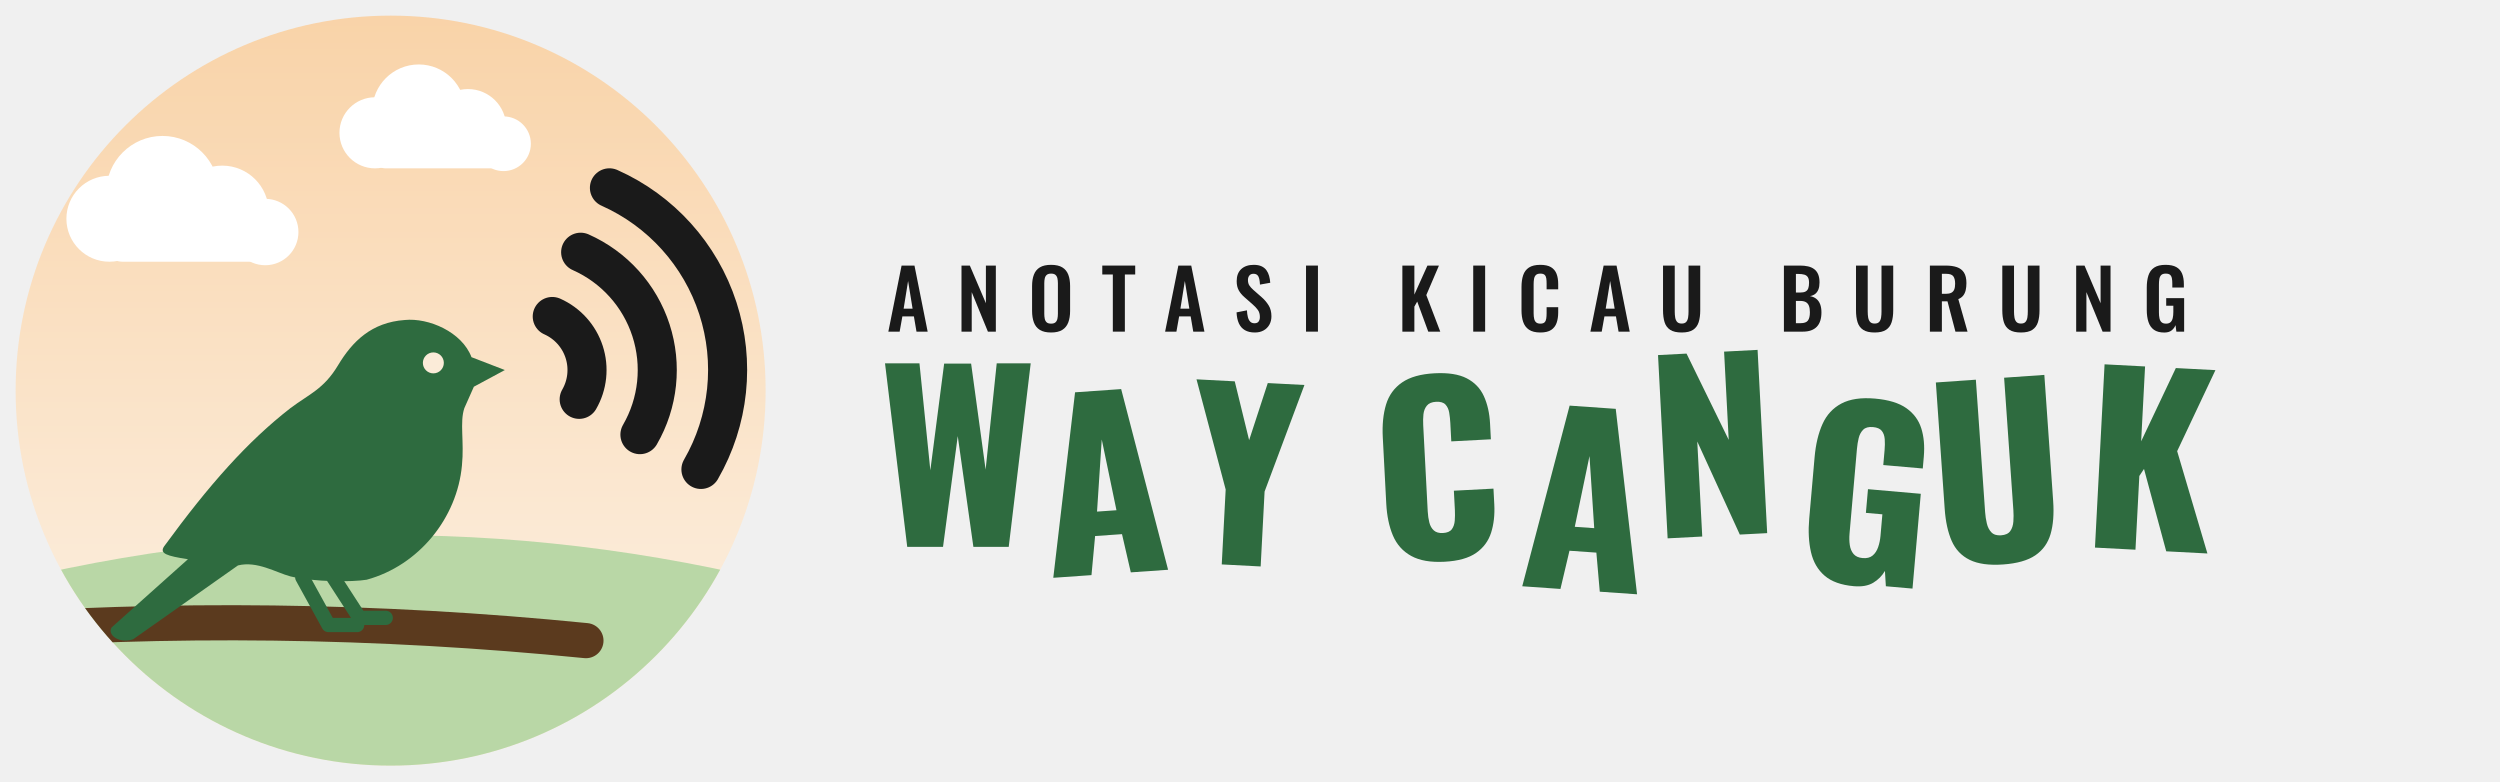
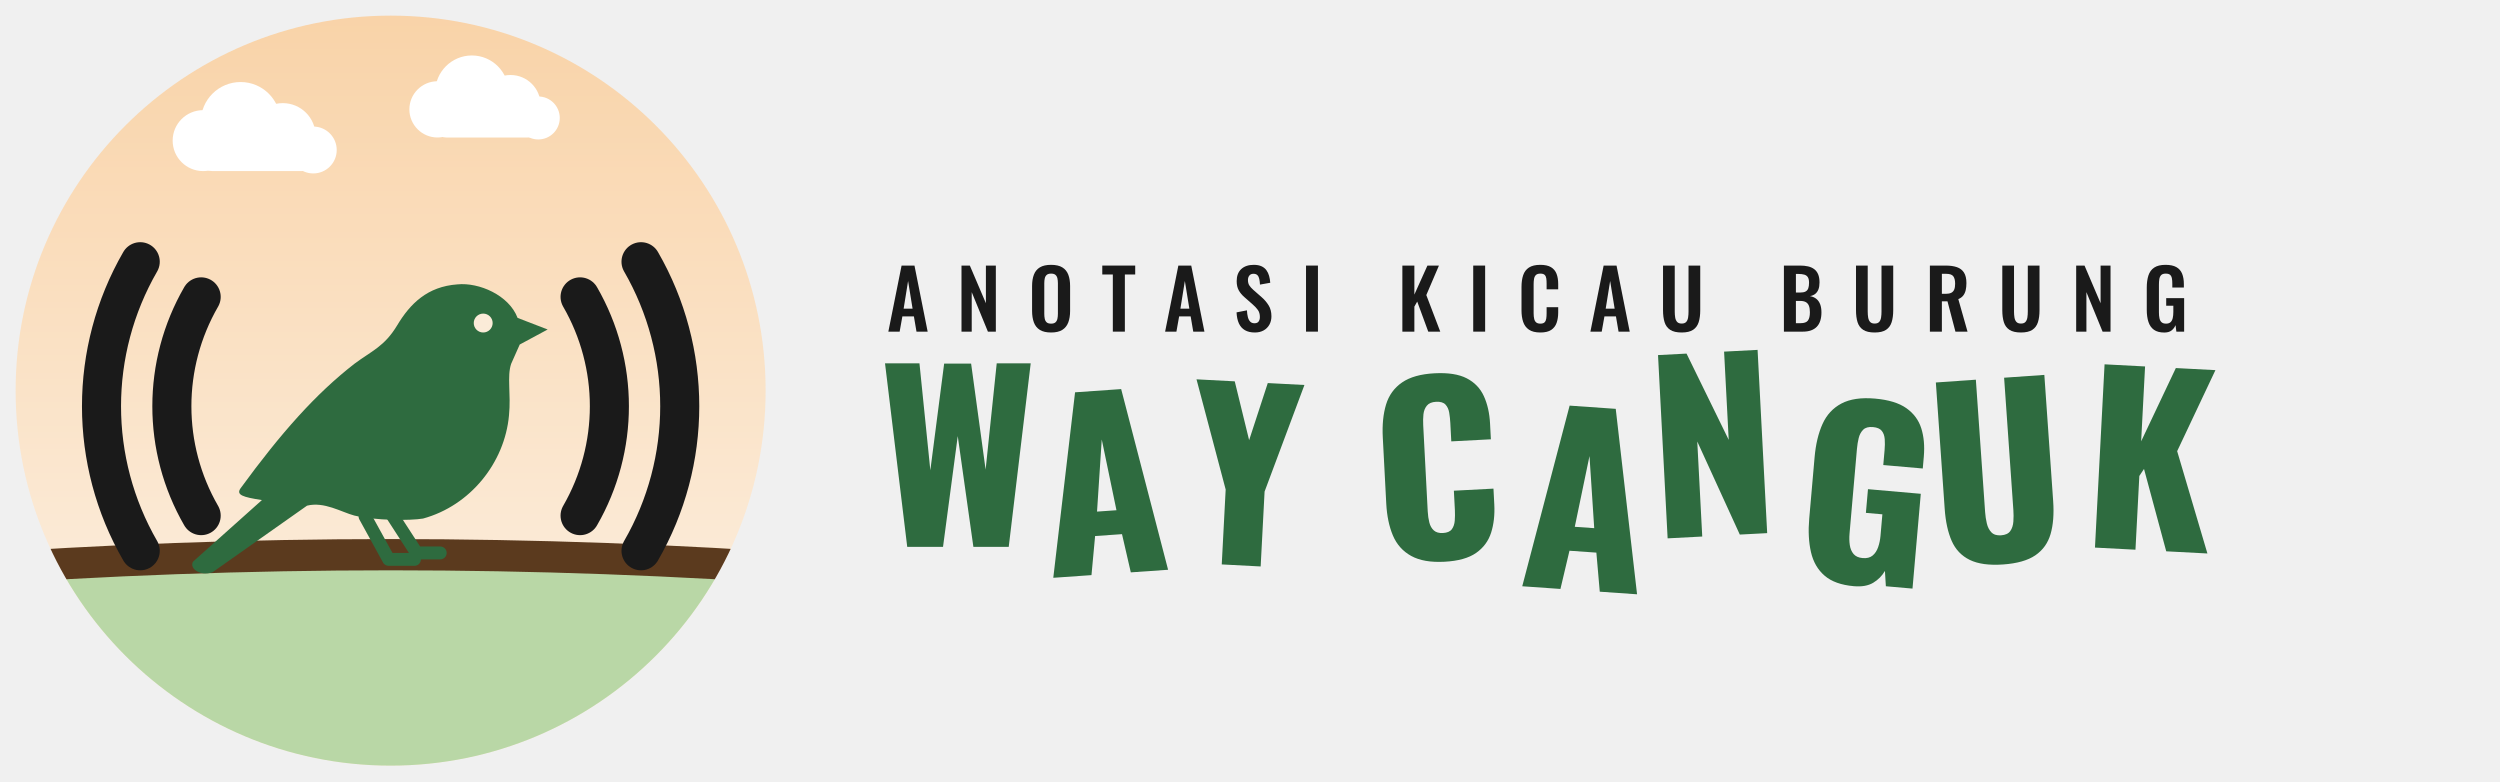
<svg xmlns="http://www.w3.org/2000/svg" viewBox="0 0 640 200">
  <defs>
    <clipPath id="c">
      <circle cx="100" cy="100" r="96" />
    </clipPath>
    <linearGradient id="sky" x1="0" y1="0" x2="0" y2="1">
      <stop offset="0" stop-color="#F9D3A8" />
      <stop offset="0.75" stop-color="#FBEBD8" />
    </linearGradient>
  </defs>
  <g clip-path="url(#c)">
    <circle cx="100" cy="100" r="96" fill="url(#sky)" />
-     <path d="M-10 152 Q100 122 210 152 L210 210 L-10 210 Z" fill="#B9D7A6" />
-     <circle cx="28.0" cy="56.0" r="11.0" fill="#FFFFFF" />
-     <circle cx="41.6" cy="49.2" r="14.4" fill="#FFFFFF" />
-     <circle cx="56.9" cy="54.3" r="11.9" fill="#FFFFFF" />
-     <circle cx="67.9" cy="59.4" r="8.5" fill="#FFFFFF" />
-     <rect x="26.3" y="56.0" width="42.5" height="11.0" rx="5.1" fill="#FFFFFF" />
-     <circle cx="96.0" cy="34.0" r="9.1" fill="#FFFFFF" />
-     <circle cx="107.2" cy="28.4" r="11.9" fill="#FFFFFF" />
-     <circle cx="119.8" cy="32.6" r="9.8" fill="#FFFFFF" />
-     <circle cx="128.9" cy="36.8" r="7.0" fill="#FFFFFF" />
-     <rect x="94.6" y="34.0" width="35.0" height="9.1" rx="4.2" fill="#FFFFFF" />
-     <path d="M-10 162 Q70 156 150 164" stroke="#5B3A1E" stroke-width="9" fill="none" stroke-linecap="round" />
-     <g transform="translate(78 117.91) scale(1.22) translate(-50 -45)">
+     <path d="M-10 151.2 Q100 137.2 210 151.2 L210 210 L-10 210 Z" fill="#B9D7A6" />
+     <circle cx="52.0" cy="36.0" r="7.8" fill="#FFFFFF" />
+     <circle cx="61.6" cy="31.2" r="10.2" fill="#FFFFFF" />
+     <circle cx="72.4" cy="34.8" r="8.4" fill="#FFFFFF" />
+     <circle cx="80.2" cy="38.4" r="6.0" fill="#FFFFFF" />
+     <rect x="50.8" y="36.0" width="30.0" height="7.8" rx="3.6" fill="#FFFFFF" />
+     <circle cx="112.0" cy="28.0" r="7.2" fill="#FFFFFF" />
+     <circle cx="120.8" cy="23.6" r="9.4" fill="#FFFFFF" />
+     <circle cx="130.7" cy="26.9" r="7.7" fill="#FFFFFF" />
+     <circle cx="137.8" cy="30.2" r="5.5" fill="#FFFFFF" />
+     <rect x="110.9" y="28.0" width="27.5" height="7.2" rx="3.3" fill="#FFFFFF" />
+     <path d="M-10 146 Q100 138 210 146" stroke="#5B3A1E" stroke-width="8" fill="none" stroke-linecap="round" />
+     <g transform="translate(94 105.25) scale(1.1) translate(-50 -45)">
      <path d="M92 26 L85 23.3 C83 18 76 15 71 15.5 C64 16 60 20 57 25 C54 30 51 31 47 34 C38 41 30 50 20.5 63 C19.5 64.5 21 65 25.5 65.7 L9.5 80 C8.5 81.5 11 83.5 14 82.5 L36 67 C40 66 44 68.5 47 69.3 C52 70.5 60 70.5 63 70 C74 67 82 57 83 46 C83.5 41 82.5 37 83.5 34 L85.5 29.5 Z" fill="#2E6B3F" />
      <circle cx="77" cy="24.5" r="2.2" fill="#FBEBD8" />
      <path d="M49.5 69.5 L55 79.5 L61 79.5 M56 69.5 L61.5 78 L67 78" stroke="#2E6B3F" stroke-width="3" stroke-linecap="round" stroke-linejoin="round" fill="none" />
    </g>
-     <g transform="rotate(-18 135.2 94.7)">
-       <path d="M145.3 83.6 A15 15 0 0 1 145.3 105.9" stroke="#1A1A1A" stroke-width="10" fill="none" stroke-linecap="round" />
-       <path d="M157.3 70.2 A33 33 0 0 1 157.3 119.3" stroke="#1A1A1A" stroke-width="10" fill="none" stroke-linecap="round" />
-       <path d="M169.4 56.8 A51 51 0 0 1 169.4 132.6" stroke="#1A1A1A" stroke-width="10" fill="none" stroke-linecap="round" />
-     </g>
+     <path d="M148.5 76.0 A56 56 0 0 1 148.5 132.0" stroke="#1A1A1A" stroke-width="10" fill="none" stroke-linecap="round" />
+     <path d="M51.5 132.0 A56 56 0 0 1 51.5 76.0" stroke="#1A1A1A" stroke-width="10" fill="none" stroke-linecap="round" />
+     <path d="M164.1 67.0 A74 74 0 0 1 164.1 141.0" stroke="#1A1A1A" stroke-width="10" fill="none" stroke-linecap="round" />
+     <path d="M35.9 141.0 A74 74 0 0 1 35.9 67.0" stroke="#1A1A1A" stroke-width="10" fill="none" stroke-linecap="round" />
  </g>
  <style>@media (prefers-color-scheme: dark){.sub path{fill:#E7E5E4}.big path{fill:#93BF7E}}</style>
  <g class="sub">
    <path d="M227.418 84.9 230.805 67.987H234.105L237.48 84.9H234.621L233.956 80.996H231.006L230.31 84.9ZM231.33 79.025H233.621L232.471 71.931Z" fill="#1A1A1A" />
    <path d="M246.142 84.9V67.987H248.278L252.391 77.626V67.987H254.936V84.9H252.904L248.761 74.787V84.9Z" fill="#1A1A1A" />
    <path d="M269.074 85.12Q267.264 85.12 266.198 84.452Q265.132 83.784 264.672 82.536Q264.212 81.288 264.212 79.586V73.24Q264.212 71.527 264.677 70.31Q265.142 69.093 266.203 68.446Q267.264 67.798 269.074 67.798Q270.894 67.798 271.955 68.451Q273.017 69.103 273.482 70.315Q273.947 71.527 273.947 73.24V79.596Q273.947 81.288 273.482 82.531Q273.017 83.774 271.955 84.447Q270.894 85.12 269.074 85.12ZM269.074 82.852Q269.83 82.852 270.203 82.515Q270.575 82.177 270.699 81.601Q270.823 81.026 270.823 80.323V72.534Q270.823 71.82 270.699 71.26Q270.575 70.7 270.203 70.373Q269.83 70.045 269.074 70.045Q268.339 70.045 267.961 70.373Q267.584 70.7 267.46 71.26Q267.336 71.82 267.336 72.534V80.323Q267.336 81.026 267.454 81.601Q267.573 82.177 267.945 82.515Q268.317 82.852 269.074 82.852Z" fill="#1A1A1A" />
    <path d="M284.883 84.9V70.269H282.184V67.987H290.613V70.269H287.965V84.9Z" fill="#1A1A1A" />
    <path d="M298.271 84.9 301.658 67.987H304.957L308.333 84.9H305.473L304.809 80.996H301.859L301.163 84.9ZM302.183 79.025H304.474L303.323 71.931Z" fill="#1A1A1A" />
    <path d="M321.242 85.12Q319.716 85.12 318.696 84.526Q317.677 83.932 317.154 82.788Q316.632 81.643 316.559 79.966L319.218 79.446Q319.259 80.44 319.457 81.189Q319.654 81.938 320.064 82.347Q320.473 82.755 321.145 82.755Q321.891 82.755 322.21 82.303Q322.529 81.851 322.529 81.16Q322.529 80.065 322.018 79.355Q321.507 78.645 320.681 77.924L318.553 76.054Q317.653 75.28 317.121 74.328Q316.59 73.375 316.59 71.972Q316.59 69.963 317.762 68.88Q318.935 67.798 320.956 67.798Q322.141 67.798 322.936 68.161Q323.73 68.525 324.199 69.17Q324.667 69.815 324.894 70.64Q325.122 71.465 325.183 72.388L322.553 72.856Q322.512 72.064 322.384 71.439Q322.255 70.815 321.909 70.452Q321.563 70.089 320.891 70.089Q320.197 70.089 319.836 70.542Q319.475 70.996 319.475 71.667Q319.475 72.526 319.833 73.075Q320.191 73.625 320.851 74.211L322.957 76.06Q323.993 76.949 324.74 78.124Q325.487 79.299 325.487 80.972Q325.487 82.192 324.954 83.133Q324.421 84.074 323.47 84.597Q322.518 85.12 321.242 85.12Z" fill="#1A1A1A" />
    <path d="M334.341 84.9V67.987H337.392V84.9Z" fill="#1A1A1A" />
    <path d="M359.006 84.9V67.987H362.077V75.414L365.421 67.987H368.368L365.135 75.538L368.706 84.9H365.634L362.807 77.203L362.077 78.497V84.9Z" fill="#1A1A1A" />
    <path d="M377.145 84.9V67.987H380.196V84.9Z" fill="#1A1A1A" />
    <path d="M394.327 85.12Q392.467 85.12 391.41 84.396Q390.354 83.671 389.93 82.402Q389.506 81.134 389.506 79.493V73.456Q389.506 71.723 389.93 70.454Q390.354 69.186 391.41 68.492Q392.467 67.798 394.327 67.798Q396.065 67.798 397.059 68.399Q398.053 69 398.476 70.096Q398.899 71.193 398.899 72.674V74.075H395.932V72.626Q395.932 71.913 395.86 71.327Q395.787 70.741 395.456 70.393Q395.125 70.045 394.337 70.045Q393.551 70.045 393.183 70.414Q392.815 70.782 392.712 71.404Q392.608 72.025 392.608 72.8V80.149Q392.608 81.056 392.758 81.657Q392.907 82.258 393.285 82.555Q393.663 82.852 394.337 82.852Q395.104 82.852 395.435 82.489Q395.767 82.126 395.849 81.514Q395.932 80.902 395.932 80.159V78.637H398.899V79.997Q398.899 81.488 398.496 82.647Q398.094 83.805 397.105 84.463Q396.116 85.12 394.327 85.12Z" fill="#1A1A1A" />
    <path d="M407.146 84.9 410.533 67.987H413.833L417.208 84.9H414.349L413.684 80.996H410.734L410.039 84.9ZM411.058 79.025H413.349L412.199 71.931Z" fill="#1A1A1A" />
    <path d="M430.504 85.12Q428.613 85.12 427.572 84.438Q426.531 83.756 426.133 82.484Q425.735 81.212 425.735 79.437V67.987H428.734V79.778Q428.734 80.573 428.848 81.277Q428.961 81.981 429.344 82.406Q429.727 82.831 430.504 82.831Q431.301 82.831 431.674 82.406Q432.046 81.981 432.155 81.277Q432.263 80.573 432.263 79.778V67.987H435.262V79.437Q435.262 81.212 434.859 82.484Q434.456 83.756 433.425 84.438Q432.395 85.12 430.504 85.12Z" fill="#1A1A1A" />
    <path d="M456.682 84.9V67.987H460.836Q461.952 67.987 462.862 68.195Q463.772 68.402 464.433 68.897Q465.094 69.392 465.446 70.228Q465.798 71.065 465.798 72.323Q465.798 73.356 465.516 74.086Q465.233 74.816 464.69 75.243Q464.147 75.671 463.344 75.807Q464.345 75.983 464.993 76.515Q465.641 77.046 465.966 77.908Q466.29 78.769 466.29 79.98Q466.29 81.184 465.991 82.109Q465.692 83.034 465.1 83.649Q464.508 84.265 463.619 84.582Q462.73 84.9 461.548 84.9ZM459.753 82.735H460.931Q462.334 82.735 462.834 82.053Q463.334 81.371 463.334 79.947Q463.334 78.936 463.09 78.297Q462.846 77.657 462.3 77.346Q461.754 77.034 460.829 77.034H459.753ZM459.753 74.894H460.807Q461.734 74.894 462.233 74.623Q462.732 74.352 462.924 73.79Q463.116 73.228 463.116 72.377Q463.116 71.466 462.821 70.982Q462.525 70.498 461.919 70.313Q461.312 70.129 460.36 70.129H459.753Z" fill="#1A1A1A" />
    <path d="M479.906 85.12Q478.015 85.12 476.974 84.438Q475.933 83.756 475.535 82.484Q475.137 81.212 475.137 79.437V67.987H478.136V79.778Q478.136 80.573 478.25 81.277Q478.364 81.981 478.746 82.406Q479.129 82.831 479.906 82.831Q480.703 82.831 481.076 82.406Q481.448 81.981 481.557 81.277Q481.665 80.573 481.665 79.778V67.987H484.665V79.437Q484.665 81.212 484.261 82.484Q483.858 83.756 482.827 84.438Q481.797 85.12 479.906 85.12Z" fill="#1A1A1A" />
    <path d="M494.051 84.9V67.987H498.101Q499.803 67.987 500.985 68.398Q502.167 68.81 502.786 69.791Q503.404 70.772 503.404 72.466Q503.404 73.479 503.217 74.289Q503.03 75.098 502.576 75.673Q502.122 76.248 501.327 76.574L503.685 84.9H500.59L498.56 77.149H497.121V84.9ZM497.121 75.22H498.095Q498.989 75.22 499.519 74.954Q500.048 74.687 500.281 74.119Q500.514 73.551 500.514 72.638Q500.514 71.36 500.047 70.73Q499.579 70.099 498.252 70.099H497.121Z" fill="#1A1A1A" />
    <path d="M517.358 85.12Q515.466 85.12 514.426 84.438Q513.385 83.756 512.987 82.484Q512.589 81.212 512.589 79.437V67.987H515.588V79.778Q515.588 80.573 515.701 81.277Q515.815 81.981 516.198 82.406Q516.581 82.831 517.358 82.831Q518.155 82.831 518.528 82.406Q518.9 81.981 519.009 81.277Q519.117 80.573 519.117 79.778V67.987H522.116V79.437Q522.116 81.212 521.713 82.484Q521.309 83.756 520.279 84.438Q519.249 85.12 517.358 85.12Z" fill="#1A1A1A" />
    <path d="M531.502 84.9V67.987H533.638L537.751 77.626V67.987H540.296V84.9H538.264L534.121 74.787V84.9Z" fill="#1A1A1A" />
    <path d="M554.066 85.13Q552.393 85.13 551.41 84.425Q550.428 83.719 550 82.409Q549.572 81.098 549.572 79.324V73.655Q549.572 71.829 549.996 70.519Q550.42 69.208 551.476 68.503Q552.533 67.798 554.383 67.798Q556.121 67.798 557.146 68.379Q558.17 68.96 558.62 70.061Q559.069 71.163 559.069 72.736V73.6H556.112V72.636Q556.112 71.82 556.004 71.245Q555.895 70.669 555.543 70.357Q555.191 70.045 554.425 70.045Q553.607 70.045 553.24 70.444Q552.872 70.844 552.779 71.491Q552.686 72.138 552.686 72.912V79.984Q552.686 80.861 552.831 81.509Q552.976 82.156 553.375 82.504Q553.774 82.852 554.509 82.852Q555.255 82.852 555.66 82.479Q556.064 82.105 556.219 81.432Q556.375 80.759 556.375 79.852V78.262H554.547V76.322H559.14V84.9H557.151L556.933 83.238Q556.598 84.059 555.921 84.595Q555.243 85.13 554.066 85.13Z" fill="#1A1A1A" />
  </g>
  <g class="big">
    <path d="M232.25 140.0 226.566 93.02H235.382L238.166 120.396L241.704 93.078H248.606L252.318 120.222L255.16 93.02H263.86L258.234 140.0H249.186L245.184 111.638L241.414 140.0Z" fill="#2E6B3F" />
    <path d="M269.641 147.915 275.216 100.43 287.019 99.605 299.033 145.86 289.487 146.527 287.233 136.743 280.347 137.224 279.419 147.231ZM280.84 130.969 285.816 130.621 282.05 112.511Z" fill="#2E6B3F" />
    <path d="M312.767 144.492 313.772 125.32 306.306 97.109 316.095 97.622 319.777 112.683 324.551 98.065 333.934 98.557 323.734 125.842 322.729 145.014Z" fill="#2E6B3F" />
    <path d="M369.775 143.809Q364.447 144.088 361.246 142.31Q358.046 140.532 356.588 137.095Q355.13 133.657 354.881 128.908L353.995 111.995Q353.74 107.13 354.83 103.559Q355.921 99.988 358.919 97.914Q361.918 95.84 367.247 95.561Q372.46 95.288 375.474 96.843Q378.489 98.398 379.866 101.404Q381.243 104.411 381.452 108.407L381.665 112.461L371.529 112.993L371.283 108.301Q371.21 106.911 370.999 105.644Q370.787 104.378 370.048 103.574Q369.309 102.771 367.629 102.859Q366.007 102.944 365.271 103.854Q364.535 104.763 364.4 106.077Q364.266 107.391 364.342 108.839L365.498 130.907Q365.58 132.471 365.909 133.76Q366.238 135.05 367.061 135.791Q367.884 136.532 369.39 136.453Q371.011 136.368 371.663 135.492Q372.314 134.615 372.417 133.274Q372.521 131.933 372.449 130.543L372.191 125.619L382.327 125.088L382.539 129.143Q382.749 133.139 381.727 136.358Q380.705 139.577 377.875 141.555Q375.046 143.532 369.775 143.809Z" fill="#2E6B3F" />
    <path d="M389.695 150.085 401.825 103.838 413.628 104.664 419.087 152.14 409.541 151.473 408.67 141.47 401.785 140.988 399.473 150.769ZM403.144 134.862 408.12 135.21 406.91 116.753Z" fill="#2E6B3F" />
    <path d="M426.913 137.818 424.454 90.902 431.752 90.52 442.551 112.605 441.367 90.016 449.94 89.567 452.398 136.482 445.39 136.85 434.5 113.027 435.775 137.353Z" fill="#2E6B3F" />
    <path d="M474.574 150.063Q469.72 149.639 467.095 147.371Q464.469 145.104 463.606 141.331Q462.742 137.559 463.162 132.763L464.537 117.047Q464.972 112.078 466.561 108.549Q468.151 105.02 471.416 103.297Q474.682 101.574 479.998 102.039Q485.198 102.494 488.022 104.488Q490.846 106.482 491.849 109.655Q492.852 112.829 492.493 116.931L492.231 119.936L482.119 119.051L482.453 115.237Q482.584 113.735 482.493 112.446Q482.402 111.158 481.748 110.314Q481.094 109.471 479.476 109.33Q477.801 109.183 476.971 110.013Q476.142 110.843 475.823 112.154Q475.505 113.465 475.378 114.91L473.483 136.577Q473.346 138.137 473.545 139.523Q473.744 140.908 474.509 141.819Q475.273 142.73 476.833 142.867Q478.451 143.008 479.394 142.218Q480.336 141.427 480.804 140.07Q481.272 138.714 481.409 137.154L481.889 131.665L477.671 131.296L478.202 125.229L491.722 126.412L489.599 150.679L482.781 150.083L482.542 146.161Q481.446 148.045 479.541 149.188Q477.636 150.331 474.574 150.063Z" fill="#2E6B3F" />
    <path d="M512.791 144.505Q507.41 144.881 504.249 143.329Q501.088 141.777 499.636 138.477Q498.185 135.177 497.841 130.259L495.579 97.916L505.82 97.2L508.191 131.105Q508.292 132.552 508.625 133.982Q508.957 135.412 509.803 136.283Q510.649 137.154 512.269 137.041Q513.947 136.924 514.634 135.945Q515.322 134.967 515.423 133.506Q515.525 132.046 515.423 130.599L513.053 96.694L523.351 95.974L525.613 128.317Q525.957 133.235 524.95 136.707Q523.942 140.178 521.057 142.153Q518.172 144.129 512.791 144.505Z" fill="#2E6B3F" />
    <path d="M536.311 140.182 538.77 93.267 549.138 93.81 548.133 112.982 557.015 94.223 567.151 94.754 557.352 115.497 565.098 141.691 554.556 141.138 548.866 120.048 547.669 121.843 546.679 140.725Z" fill="#2E6B3F" />
  </g>
</svg>
